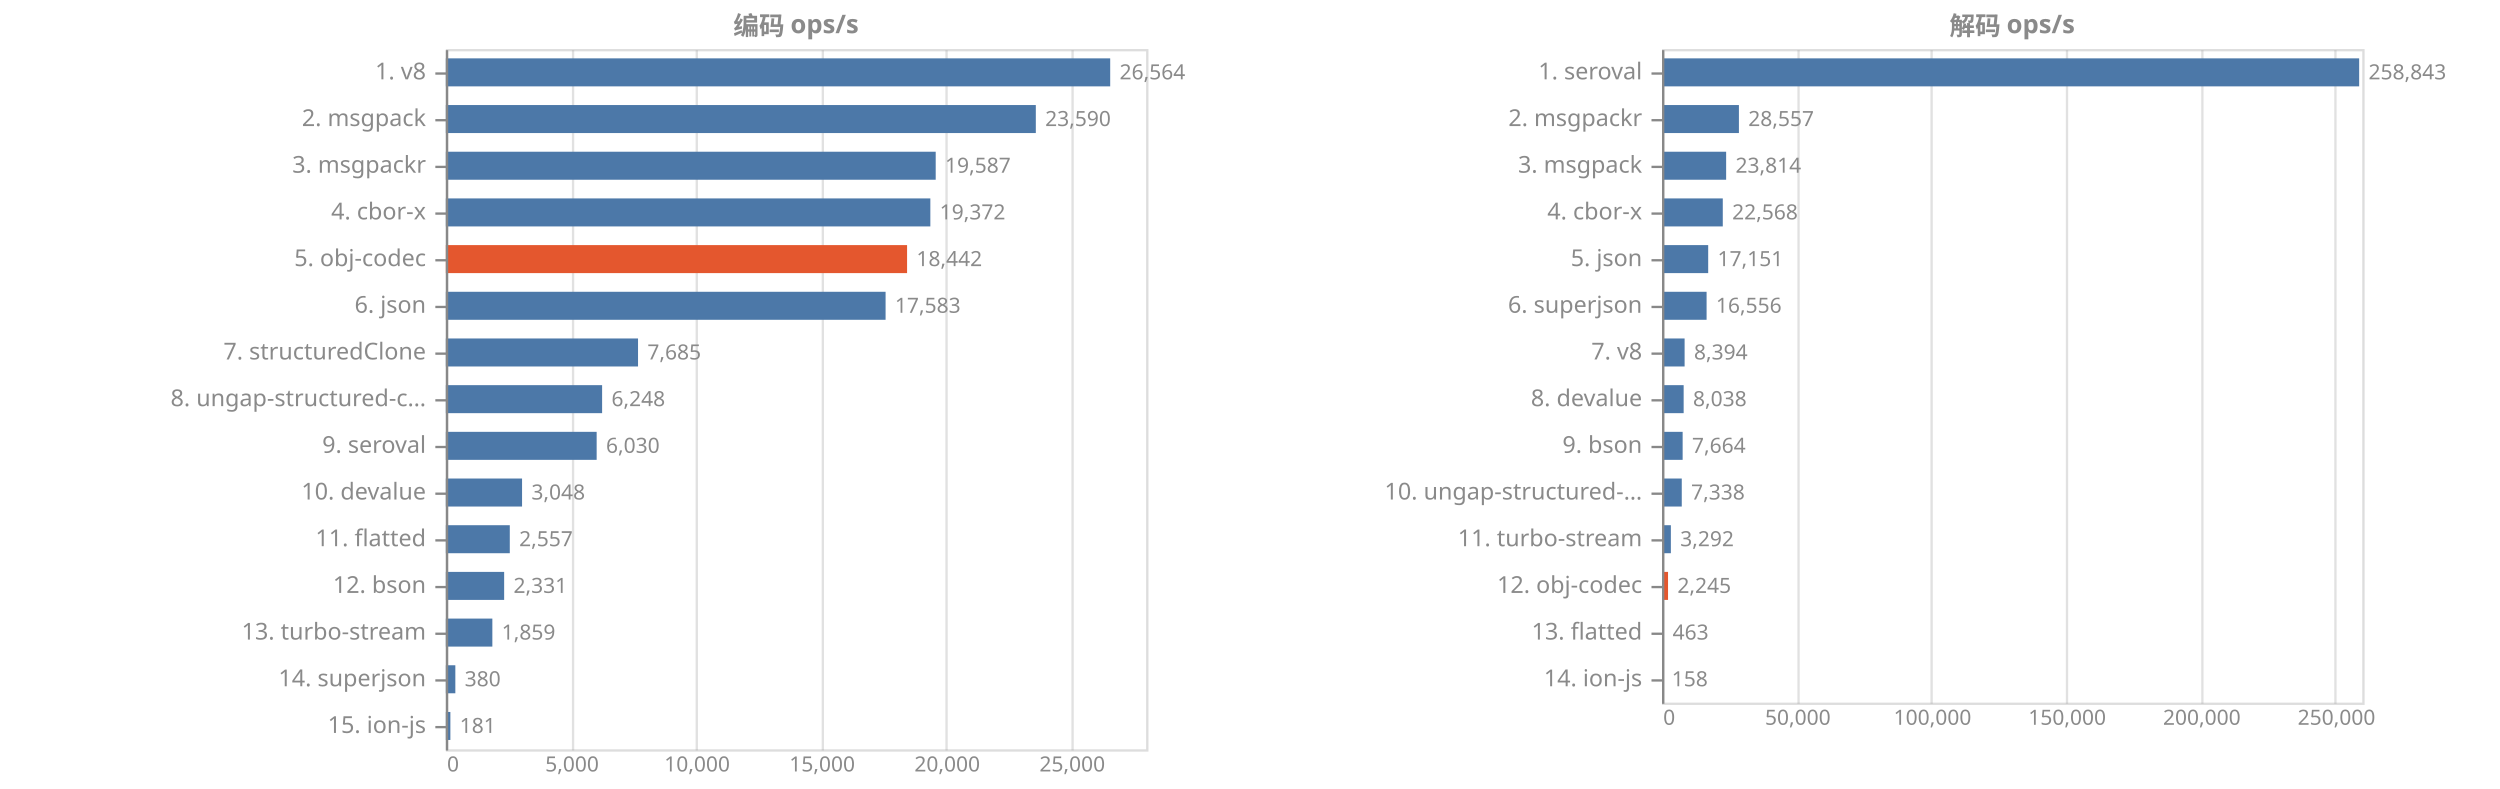
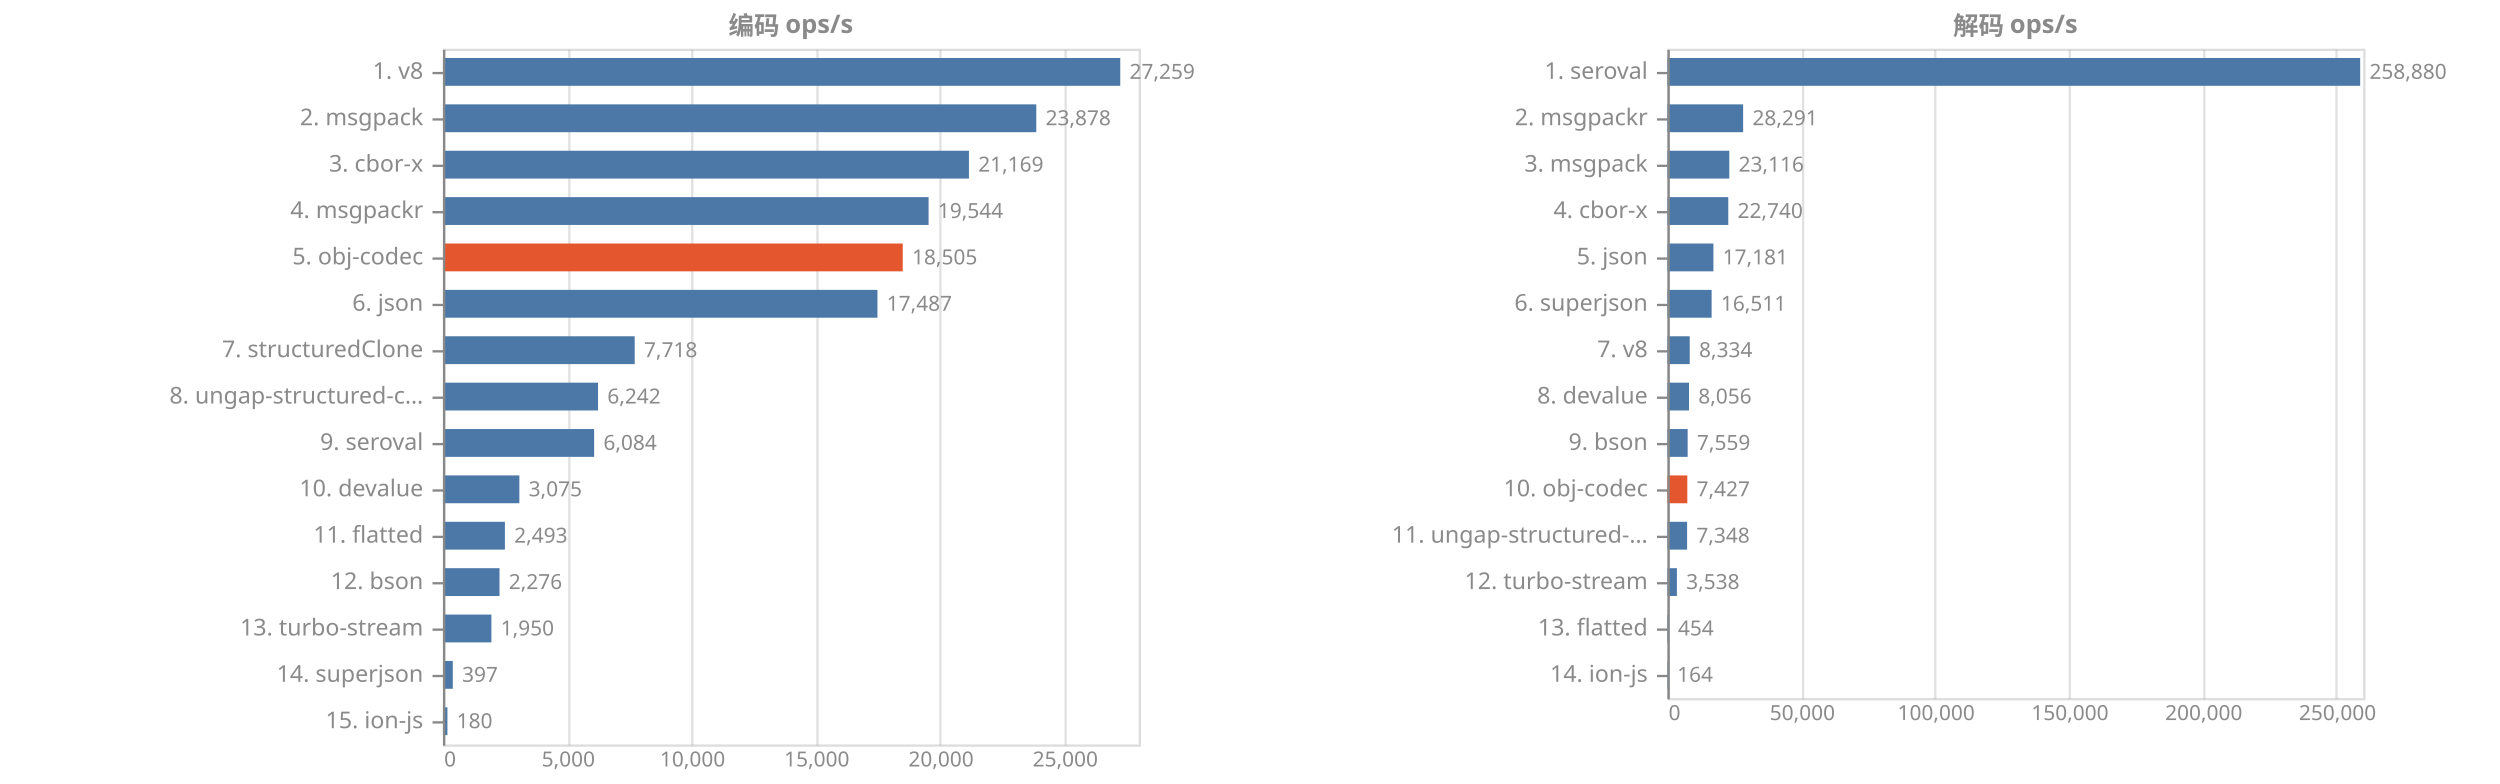
- <svg xmlns="http://www.w3.org/2000/svg" version="1.1" class="marks" width="1071" height="338" viewBox="0 0 1071 338">
+ <svg xmlns="http://www.w3.org/2000/svg" version="1.1" class="marks" width="1078" height="338" viewBox="0 0 1078 338">
  <g fill="none" stroke-miterlimit="4" transform="translate(191,21)">
    <g class="mark-group role-frame root" role="graphics-object" aria-roledescription="group mark container">
      <g transform="translate(0,0)">
        <path class="background" aria-hidden="true" d="M0,0h0v0h0Z" />
        <g>
          <g class="mark-group role-scope concat_0_group" role="graphics-object" aria-roledescription="group mark container">
            <g transform="translate(0,0)">
              <path class="background" aria-hidden="true" d="M0.5,0.5h300v300h-300Z" stroke="#ddd" />
              <g>
                <g class="mark-group role-axis" aria-hidden="true">
                  <g transform="translate(0.5,300.5)">
                    <path class="background" aria-hidden="true" d="M0,0h0v0h0Z" pointer-events="none" />
                    <g>
                      <g class="mark-rule role-axis-grid" pointer-events="none">
                        <line transform="translate(0,0)" x2="0" y2="-300" stroke="#88888840" stroke-width="1" opacity="1" />
                        <line transform="translate(54,0)" x2="0" y2="-300" stroke="#88888840" stroke-width="1" opacity="1" />
                        <line transform="translate(107,0)" x2="0" y2="-300" stroke="#88888840" stroke-width="1" opacity="1" />
                        <line transform="translate(161,0)" x2="0" y2="-300" stroke="#88888840" stroke-width="1" opacity="1" />
                        <line transform="translate(214,0)" x2="0" y2="-300" stroke="#88888840" stroke-width="1" opacity="1" />
                        <line transform="translate(268,0)" x2="0" y2="-300" stroke="#88888840" stroke-width="1" opacity="1" />
                      </g>
                    </g>
                    <path class="foreground" aria-hidden="true" d="" pointer-events="none" display="none" />
                  </g>
                </g>
                <g class="mark-group role-axis" role="graphics-symbol" aria-roledescription="axis" aria-label="X-axis for a linear scale with values from 0 to 28,000">
                  <g transform="translate(0.5,300.5)">
                    <path class="background" aria-hidden="true" d="M0,0h0v0h0Z" pointer-events="none" />
                    <g>
                      <g class="mark-text role-axis-label" pointer-events="none">
                        <text text-anchor="start" transform="translate(0,9)" font-family="sans-serif" font-size="9px" fill="#8a8a8a" opacity="1">0</text>
                        <text text-anchor="middle" transform="translate(53.57143,9)" font-family="sans-serif" font-size="9px" fill="#8a8a8a" opacity="1">5,000</text>
                        <text text-anchor="middle" transform="translate(107.1429,9)" font-family="sans-serif" font-size="9px" fill="#8a8a8a" opacity="1">10,000</text>
                        <text text-anchor="middle" transform="translate(160.7143,9)" font-family="sans-serif" font-size="9px" fill="#8a8a8a" opacity="1">15,000</text>
                        <text text-anchor="middle" transform="translate(214.2857,9)" font-family="sans-serif" font-size="9px" fill="#8a8a8a" opacity="1">20,000</text>
                        <text text-anchor="middle" transform="translate(267.8571,9)" font-family="sans-serif" font-size="9px" fill="#8a8a8a" opacity="1">25,000</text>
                      </g>
                    </g>
                    <path class="foreground" aria-hidden="true" d="" pointer-events="none" display="none" />
                  </g>
                </g>
                <g class="mark-rect role-mark concat_0_layer_0_marks" role="graphics-object" aria-roledescription="rect mark container">
                  <path aria-label="label: 1. v8" role="graphics-symbol" aria-roledescription="rect mark" d="M0,0h0v20h0Z" fill="#e4572e" opacity="0" />
                  <path aria-label="label: 2. msgpack" role="graphics-symbol" aria-roledescription="rect mark" d="M0,20h0v20h0Z" fill="#e4572e" opacity="0" />
-                   <path aria-label="label: 3. msgpackr" role="graphics-symbol" aria-roledescription="rect mark" d="M0,40h0v20h0Z" fill="#e4572e" opacity="0" />
-                   <path aria-label="label: 4. cbor-x" role="graphics-symbol" aria-roledescription="rect mark" d="M0,60h0v20h0Z" fill="#e4572e" opacity="0" />
+                   <path aria-label="label: 3. cbor-x" role="graphics-symbol" aria-roledescription="rect mark" d="M0,40h0v20h0Z" fill="#e4572e" opacity="0" />
+                   <path aria-label="label: 4. msgpackr" role="graphics-symbol" aria-roledescription="rect mark" d="M0,60h0v20h0Z" fill="#e4572e" opacity="0" />
                  <path aria-label="label: 5. obj-codec" role="graphics-symbol" aria-roledescription="rect mark" d="M0,80h0v20h0Z" fill="#e4572e" opacity="0.13" />
                  <path aria-label="label: 6. json" role="graphics-symbol" aria-roledescription="rect mark" d="M0,100h0v20h0Z" fill="#e4572e" opacity="0" />
                  <path aria-label="label: 7. structuredClone" role="graphics-symbol" aria-roledescription="rect mark" d="M0,120h0v20h0Z" fill="#e4572e" opacity="0" />
                  <path aria-label="label: 8. ungap-structured-clone" role="graphics-symbol" aria-roledescription="rect mark" d="M0,140h0v20h0Z" fill="#e4572e" opacity="0" />
                  <path aria-label="label: 9. seroval" role="graphics-symbol" aria-roledescription="rect mark" d="M0,160h0v20h0Z" fill="#e4572e" opacity="0" />
                  <path aria-label="label: 10. devalue" role="graphics-symbol" aria-roledescription="rect mark" d="M0,180h0v20h0Z" fill="#e4572e" opacity="0" />
                  <path aria-label="label: 11. flatted" role="graphics-symbol" aria-roledescription="rect mark" d="M0,200h0v20h0Z" fill="#e4572e" opacity="0" />
                  <path aria-label="label: 12. bson" role="graphics-symbol" aria-roledescription="rect mark" d="M0,220h0v20h0Z" fill="#e4572e" opacity="0" />
                  <path aria-label="label: 13. turbo-stream" role="graphics-symbol" aria-roledescription="rect mark" d="M0,240h0v20h0Z" fill="#e4572e" opacity="0" />
                  <path aria-label="label: 14. superjson" role="graphics-symbol" aria-roledescription="rect mark" d="M0,260h0v20h0Z" fill="#e4572e" opacity="0" />
                  <path aria-label="label: 15. ion-js" role="graphics-symbol" aria-roledescription="rect mark" d="M0,280h0v20h0Z" fill="#e4572e" opacity="0" />
                </g>
                <g class="mark-rect role-mark concat_0_layer_1_marks" role="graphics-object" aria-roledescription="rect mark container">
-                   <path aria-label="value: 26,564; label: 1. v8" role="graphics-symbol" aria-roledescription="bar" d="M0,4h284.609v12h-284.609Z" fill="#4c78a8" />
-                   <path aria-label="value: 23,590; label: 2. msgpack" role="graphics-symbol" aria-roledescription="bar" d="M0,24h252.746v12h-252.746Z" fill="#4c78a8" />
-                   <path aria-label="value: 19,587; label: 3. msgpackr" role="graphics-symbol" aria-roledescription="bar" d="M0,44h209.856v12h-209.856Z" fill="#4c78a8" />
-                   <path aria-label="value: 19,372; label: 4. cbor-x" role="graphics-symbol" aria-roledescription="bar" d="M0,64h207.561v12h-207.561Z" fill="#4c78a8" />
-                   <path aria-label="value: 18,442; label: 5. obj-codec" role="graphics-symbol" aria-roledescription="bar" d="M0,84h197.59v12h-197.59Z" fill="#e4572e" />
-                   <path aria-label="value: 17,583; label: 6. json" role="graphics-symbol" aria-roledescription="bar" d="M0,104h188.385v12h-188.385Z" fill="#4c78a8" />
-                   <path aria-label="value: 7,685; label: 7. structuredClone" role="graphics-symbol" aria-roledescription="bar" d="M0,124h82.334v12h-82.334Z" fill="#4c78a8" />
-                   <path aria-label="value: 6,248; label: 8. ungap-structured-clone" role="graphics-symbol" aria-roledescription="bar" d="M0,144h66.945v12h-66.945Z" fill="#4c78a8" />
-                   <path aria-label="value: 6,030; label: 9. seroval" role="graphics-symbol" aria-roledescription="bar" d="M0,164h64.607v12h-64.607Z" fill="#4c78a8" />
-                   <path aria-label="value: 3,048; label: 10. devalue" role="graphics-symbol" aria-roledescription="bar" d="M0,184h32.652v12h-32.652Z" fill="#4c78a8" />
-                   <path aria-label="value: 2,557; label: 11. flatted" role="graphics-symbol" aria-roledescription="bar" d="M0,204h27.393v12h-27.393Z" fill="#4c78a8" />
-                   <path aria-label="value: 2,331; label: 12. bson" role="graphics-symbol" aria-roledescription="bar" d="M0,224h24.977v12h-24.977Z" fill="#4c78a8" />
-                   <path aria-label="value: 1,859; label: 13. turbo-stream" role="graphics-symbol" aria-roledescription="bar" d="M0,244h19.923v12h-19.923Z" fill="#4c78a8" />
-                   <path aria-label="value: 380; label: 14. superjson" role="graphics-symbol" aria-roledescription="bar" d="M0,264h4.068v12h-4.068Z" fill="#4c78a8" />
-                   <path aria-label="value: 181; label: 15. ion-js" role="graphics-symbol" aria-roledescription="bar" d="M0,284h1.941v12h-1.941Z" fill="#4c78a8" />
+                   <path aria-label="value: 27,259; label: 1. v8" role="graphics-symbol" aria-roledescription="bar" d="M0,4h292.059v12h-292.059Z" fill="#4c78a8" />
+                   <path aria-label="value: 23,878; label: 2. msgpack" role="graphics-symbol" aria-roledescription="bar" d="M0,24h255.84v12h-255.84Z" fill="#4c78a8" />
+                   <path aria-label="value: 21,169; label: 3. cbor-x" role="graphics-symbol" aria-roledescription="bar" d="M0,44h226.812v12h-226.812Z" fill="#4c78a8" />
+                   <path aria-label="value: 19,544; label: 4. msgpackr" role="graphics-symbol" aria-roledescription="bar" d="M0,64h209.402v12h-209.402Z" fill="#4c78a8" />
+                   <path aria-label="value: 18,505; label: 5. obj-codec" role="graphics-symbol" aria-roledescription="bar" d="M0,84h198.266v12h-198.266Z" fill="#e4572e" />
+                   <path aria-label="value: 17,487; label: 6. json" role="graphics-symbol" aria-roledescription="bar" d="M0,104h187.357v12h-187.357Z" fill="#4c78a8" />
+                   <path aria-label="value: 7,718; label: 7. structuredClone" role="graphics-symbol" aria-roledescription="bar" d="M0,124h82.689v12h-82.689Z" fill="#4c78a8" />
+                   <path aria-label="value: 6,242; label: 8. ungap-structured-clone" role="graphics-symbol" aria-roledescription="bar" d="M0,144h66.875v12h-66.875Z" fill="#4c78a8" />
+                   <path aria-label="value: 6,084; label: 9. seroval" role="graphics-symbol" aria-roledescription="bar" d="M0,164h65.191v12h-65.191Z" fill="#4c78a8" />
+                   <path aria-label="value: 3,075; label: 10. devalue" role="graphics-symbol" aria-roledescription="bar" d="M0,184h32.947v12h-32.947Z" fill="#4c78a8" />
+                   <path aria-label="value: 2,493; label: 11. flatted" role="graphics-symbol" aria-roledescription="bar" d="M0,204h26.716v12h-26.716Z" fill="#4c78a8" />
+                   <path aria-label="value: 2,276; label: 12. bson" role="graphics-symbol" aria-roledescription="bar" d="M0,224h24.39v12h-24.39Z" fill="#4c78a8" />
+                   <path aria-label="value: 1,950; label: 13. turbo-stream" role="graphics-symbol" aria-roledescription="bar" d="M0,244h20.898v12h-20.898Z" fill="#4c78a8" />
+                   <path aria-label="value: 397; label: 14. superjson" role="graphics-symbol" aria-roledescription="bar" d="M0,264h4.249v12h-4.249Z" fill="#4c78a8" />
+                   <path aria-label="value: 180; label: 15. ion-js" role="graphics-symbol" aria-roledescription="bar" d="M0,284h1.927v12h-1.927Z" fill="#4c78a8" />
                </g>
                <g class="mark-text role-mark concat_0_layer_2_marks" role="graphics-object" aria-roledescription="text mark container">
-                   <text aria-label="value: 26563.5241942; label: 1. v8" role="graphics-symbol" aria-roledescription="text mark" text-anchor="start" transform="translate(288.6092,13)" font-family="sans-serif" font-size="9px" fill="#8a8a8a">26,564</text>
-                   <text aria-label="value: 23589.5832944; label: 2. msgpack" role="graphics-symbol" aria-roledescription="text mark" text-anchor="start" transform="translate(256.7455,33)" font-family="sans-serif" font-size="9px" fill="#8a8a8a">23,590</text>
-                   <text aria-label="value: 19586.5233328; label: 3. msgpackr" role="graphics-symbol" aria-roledescription="text mark" text-anchor="start" transform="translate(213.8556,53)" font-family="sans-serif" font-size="9px" fill="#8a8a8a">19,587</text>
-                   <text aria-label="value: 19372.4040169; label: 4. cbor-x" role="graphics-symbol" aria-roledescription="text mark" text-anchor="start" transform="translate(211.5615,73)" font-family="sans-serif" font-size="9px" fill="#8a8a8a">19,372</text>
-                   <text aria-label="value: 18441.7547532; label: 5. obj-codec" role="graphics-symbol" aria-roledescription="text mark" text-anchor="start" transform="translate(201.5902,93)" font-family="sans-serif" font-size="9px" fill="#8a8a8a">18,442</text>
-                   <text aria-label="value: 17582.6109737; label: 6. json" role="graphics-symbol" aria-roledescription="text mark" text-anchor="start" transform="translate(192.3851,113)" font-family="sans-serif" font-size="9px" fill="#8a8a8a">17,583</text>
-                   <text aria-label="value: 7684.52653253; label: 7. structuredClone" role="graphics-symbol" aria-roledescription="text mark" text-anchor="start" transform="translate(86.33421,133)" font-family="sans-serif" font-size="9px" fill="#8a8a8a">7,685</text>
-                   <text aria-label="value: 6248.17369341; label: 8. ungap-structured-clone" role="graphics-symbol" aria-roledescription="text mark" text-anchor="start" transform="translate(70.94472,153)" font-family="sans-serif" font-size="9px" fill="#8a8a8a">6,248</text>
-                   <text aria-label="value: 6029.94188436; label: 9. seroval" role="graphics-symbol" aria-roledescription="text mark" text-anchor="start" transform="translate(68.60652,173)" font-family="sans-serif" font-size="9px" fill="#8a8a8a">6,030</text>
-                   <text aria-label="value: 3047.50163596; label: 10. devalue" role="graphics-symbol" aria-roledescription="text mark" text-anchor="start" transform="translate(36.6518,193)" font-family="sans-serif" font-size="9px" fill="#8a8a8a">3,048</text>
-                   <text aria-label="value: 2556.7192179; label: 11. flatted" role="graphics-symbol" aria-roledescription="text mark" text-anchor="start" transform="translate(31.39342,213)" font-family="sans-serif" font-size="9px" fill="#8a8a8a">2,557</text>
-                   <text aria-label="value: 2331.22492366; label: 12. bson" role="graphics-symbol" aria-roledescription="text mark" text-anchor="start" transform="translate(28.97741,233)" font-family="sans-serif" font-size="9px" fill="#8a8a8a">2,331</text>
-                   <text aria-label="value: 1859.49242551; label: 13. turbo-stream" role="graphics-symbol" aria-roledescription="text mark" text-anchor="start" transform="translate(23.92313,253)" font-family="sans-serif" font-size="9px" fill="#8a8a8a">1,859</text>
-                   <text aria-label="value: 379.681110392; label: 14. superjson" role="graphics-symbol" aria-roledescription="text mark" text-anchor="start" transform="translate(8.068012,273)" font-family="sans-serif" font-size="9px" fill="#8a8a8a">380</text>
-                   <text aria-label="value: 181.186125121; label: 15. ion-js" role="graphics-symbol" aria-roledescription="text mark" text-anchor="start" transform="translate(5.94128,293)" font-family="sans-serif" font-size="9px" fill="#8a8a8a">181</text>
+                   <text aria-label="value: 27258.7988683; label: 1. v8" role="graphics-symbol" aria-roledescription="text mark" text-anchor="start" transform="translate(296.0586,13)" font-family="sans-serif" font-size="9px" fill="#8a8a8a">27,259</text>
+                   <text aria-label="value: 23878.4462773; label: 2. msgpack" role="graphics-symbol" aria-roledescription="text mark" text-anchor="start" transform="translate(259.8405,33)" font-family="sans-serif" font-size="9px" fill="#8a8a8a">23,878</text>
+                   <text aria-label="value: 21169.1526643; label: 3. cbor-x" role="graphics-symbol" aria-roledescription="text mark" text-anchor="start" transform="translate(230.8123,53)" font-family="sans-serif" font-size="9px" fill="#8a8a8a">21,169</text>
+                   <text aria-label="value: 19544.2314031; label: 4. msgpackr" role="graphics-symbol" aria-roledescription="text mark" text-anchor="start" transform="translate(213.4025,73)" font-family="sans-serif" font-size="9px" fill="#8a8a8a">19,544</text>
+                   <text aria-label="value: 18504.867126; label: 5. obj-codec" role="graphics-symbol" aria-roledescription="text mark" text-anchor="start" transform="translate(202.2664,93)" font-family="sans-serif" font-size="9px" fill="#8a8a8a">18,505</text>
+                   <text aria-label="value: 17486.682903; label: 6. json" role="graphics-symbol" aria-roledescription="text mark" text-anchor="start" transform="translate(191.3573,113)" font-family="sans-serif" font-size="9px" fill="#8a8a8a">17,487</text>
+                   <text aria-label="value: 7717.68466373; label: 7. structuredClone" role="graphics-symbol" aria-roledescription="text mark" text-anchor="start" transform="translate(86.68948,133)" font-family="sans-serif" font-size="9px" fill="#8a8a8a">7,718</text>
+                   <text aria-label="value: 6241.68116551; label: 8. ungap-structured-clone" role="graphics-symbol" aria-roledescription="text mark" text-anchor="start" transform="translate(70.87516,153)" font-family="sans-serif" font-size="9px" fill="#8a8a8a">6,242</text>
+                   <text aria-label="value: 6084.49289829; label: 9. seroval" role="graphics-symbol" aria-roledescription="text mark" text-anchor="start" transform="translate(69.191,173)" font-family="sans-serif" font-size="9px" fill="#8a8a8a">6,084</text>
+                   <text aria-label="value: 3075.01110103; label: 10. devalue" role="graphics-symbol" aria-roledescription="text mark" text-anchor="start" transform="translate(36.94655,193)" font-family="sans-serif" font-size="9px" fill="#8a8a8a">3,075</text>
+                   <text aria-label="value: 2493.48441334; label: 11. flatted" role="graphics-symbol" aria-roledescription="text mark" text-anchor="start" transform="translate(30.7159,213)" font-family="sans-serif" font-size="9px" fill="#8a8a8a">2,493</text>
+                   <text aria-label="value: 2276.35494567; label: 12. bson" role="graphics-symbol" aria-roledescription="text mark" text-anchor="start" transform="translate(28.38952,233)" font-family="sans-serif" font-size="9px" fill="#8a8a8a">2,276</text>
+                   <text aria-label="value: 1950.43360677; label: 13. turbo-stream" role="graphics-symbol" aria-roledescription="text mark" text-anchor="start" transform="translate(24.8975,253)" font-family="sans-serif" font-size="9px" fill="#8a8a8a">1,950</text>
+                   <text aria-label="value: 396.595984934; label: 14. superjson" role="graphics-symbol" aria-roledescription="text mark" text-anchor="start" transform="translate(8.249243,273)" font-family="sans-serif" font-size="9px" fill="#8a8a8a">397</text>
+                   <text aria-label="value: 179.812502311; label: 15. ion-js" role="graphics-symbol" aria-roledescription="text mark" text-anchor="start" transform="translate(5.926563,293)" font-family="sans-serif" font-size="9px" fill="#8a8a8a">180</text>
                </g>
                <g class="mark-group role-title">
                  <g transform="translate(150,-15)">
                    <path class="background" aria-hidden="true" d="M0,0h0v0h0Z" pointer-events="none" />
                    <g>
                      <g class="mark-text role-title-text" role="graphics-symbol" aria-roledescription="title" aria-label="Title text '编码 ops/s'" pointer-events="none">
                        <text text-anchor="middle" transform="translate(0,9)" font-family="sans-serif" font-size="11px" font-weight="bold" fill="#8a8a8a" opacity="1">编码 ops/s</text>
                      </g>
                    </g>
                    <path class="foreground" aria-hidden="true" d="" pointer-events="none" display="none" />
                  </g>
                </g>
-                 <g class="mark-group role-axis" role="graphics-symbol" aria-roledescription="axis" aria-label="Y-axis for a discrete scale with 15 values: 1. v8, 2. msgpack, 3. msgpackr, 4. cbor-x, 5. obj-codec, ending with 15. ion-js">
+                 <g class="mark-group role-axis" role="graphics-symbol" aria-roledescription="axis" aria-label="Y-axis for a discrete scale with 15 values: 1. v8, 2. msgpack, 3. cbor-x, 4. msgpackr, 5. obj-codec, ending with 15. ion-js">
                  <g transform="translate(0.5,0.5)">
                    <path class="background" aria-hidden="true" d="M0,0h0v0h0Z" pointer-events="none" />
                    <g>
                      <g class="mark-rule role-axis-tick" pointer-events="none">
                        <line transform="translate(0,10)" x2="-5" y2="0" stroke="#888" stroke-width="1" opacity="1" />
                        <line transform="translate(0,30)" x2="-5" y2="0" stroke="#888" stroke-width="1" opacity="1" />
                        <line transform="translate(0,50)" x2="-5" y2="0" stroke="#888" stroke-width="1" opacity="1" />
                        <line transform="translate(0,70)" x2="-5" y2="0" stroke="#888" stroke-width="1" opacity="1" />
                        <line transform="translate(0,90)" x2="-5" y2="0" stroke="#888" stroke-width="1" opacity="1" />
                        <line transform="translate(0,110)" x2="-5" y2="0" stroke="#888" stroke-width="1" opacity="1" />
                        <line transform="translate(0,130)" x2="-5" y2="0" stroke="#888" stroke-width="1" opacity="1" />
                        <line transform="translate(0,150)" x2="-5" y2="0" stroke="#888" stroke-width="1" opacity="1" />
                        <line transform="translate(0,170)" x2="-5" y2="0" stroke="#888" stroke-width="1" opacity="1" />
                        <line transform="translate(0,190)" x2="-5" y2="0" stroke="#888" stroke-width="1" opacity="1" />
                        <line transform="translate(0,210)" x2="-5" y2="0" stroke="#888" stroke-width="1" opacity="1" />
                        <line transform="translate(0,230)" x2="-5" y2="0" stroke="#888" stroke-width="1" opacity="1" />
                        <line transform="translate(0,250)" x2="-5" y2="0" stroke="#888" stroke-width="1" opacity="1" />
                        <line transform="translate(0,270)" x2="-5" y2="0" stroke="#888" stroke-width="1" opacity="1" />
                        <line transform="translate(0,290)" x2="-5" y2="0" stroke="#888" stroke-width="1" opacity="1" />
                      </g>
                      <g class="mark-text role-axis-label" pointer-events="none">
                        <text text-anchor="end" transform="translate(-9,12.5)" font-family="sans-serif" font-size="10px" fill="#8a8a8a" opacity="1">1. v8</text>
                        <text text-anchor="end" transform="translate(-9,32.5)" font-family="sans-serif" font-size="10px" fill="#8a8a8a" opacity="1">2. msgpack</text>
-                         <text text-anchor="end" transform="translate(-9,52.5)" font-family="sans-serif" font-size="10px" fill="#8a8a8a" opacity="1">3. msgpackr</text>
-                         <text text-anchor="end" transform="translate(-9,72.5)" font-family="sans-serif" font-size="10px" fill="#8a8a8a" opacity="1">4. cbor-x</text>
+                         <text text-anchor="end" transform="translate(-9,52.5)" font-family="sans-serif" font-size="10px" fill="#8a8a8a" opacity="1">3. cbor-x</text>
+                         <text text-anchor="end" transform="translate(-9,72.5)" font-family="sans-serif" font-size="10px" fill="#8a8a8a" opacity="1">4. msgpackr</text>
                        <text text-anchor="end" transform="translate(-9,92.5)" font-family="sans-serif" font-size="10px" fill="#8a8a8a" opacity="1">5. obj-codec</text>
                        <text text-anchor="end" transform="translate(-9,112.5)" font-family="sans-serif" font-size="10px" fill="#8a8a8a" opacity="1">6. json</text>
                        <text text-anchor="end" transform="translate(-9,132.5)" font-family="sans-serif" font-size="10px" fill="#8a8a8a" opacity="1">7. structuredClone</text>
                        <text text-anchor="end" transform="translate(-9,152.5)" font-family="sans-serif" font-size="10px" fill="#8a8a8a" opacity="1">8. ungap-structured-c…</text>
                        <text text-anchor="end" transform="translate(-9,172.5)" font-family="sans-serif" font-size="10px" fill="#8a8a8a" opacity="1">9. seroval</text>
                        <text text-anchor="end" transform="translate(-9,192.5)" font-family="sans-serif" font-size="10px" fill="#8a8a8a" opacity="1">10. devalue</text>
                        <text text-anchor="end" transform="translate(-9,212.5)" font-family="sans-serif" font-size="10px" fill="#8a8a8a" opacity="1">11. flatted</text>
                        <text text-anchor="end" transform="translate(-9,232.5)" font-family="sans-serif" font-size="10px" fill="#8a8a8a" opacity="1">12. bson</text>
                        <text text-anchor="end" transform="translate(-9,252.5)" font-family="sans-serif" font-size="10px" fill="#8a8a8a" opacity="1">13. turbo-stream</text>
                        <text text-anchor="end" transform="translate(-9,272.5)" font-family="sans-serif" font-size="10px" fill="#8a8a8a" opacity="1">14. superjson</text>
                        <text text-anchor="end" transform="translate(-9,292.5)" font-family="sans-serif" font-size="10px" fill="#8a8a8a" opacity="1">15. ion-js</text>
                      </g>
                      <g class="mark-rule role-axis-domain" pointer-events="none">
                        <line transform="translate(0,0)" x2="0" y2="300" stroke="#888" stroke-width="1" opacity="1" />
                      </g>
                    </g>
                    <path class="foreground" aria-hidden="true" d="" pointer-events="none" display="none" />
                  </g>
                </g>
              </g>
              <path class="foreground" aria-hidden="true" d="" display="none" />
            </g>
          </g>
          <g class="mark-group role-scope concat_1_group" role="graphics-object" aria-roledescription="group mark container">
-             <g transform="translate(521,0)">
+             <g transform="translate(528,0)">
              <path class="background" aria-hidden="true" d="M0.5,0.5h300v280h-300Z" stroke="#ddd" />
              <g>
                <g class="mark-group role-axis" aria-hidden="true">
                  <g transform="translate(0.5,280.5)">
                    <path class="background" aria-hidden="true" d="M0,0h0v0h0Z" pointer-events="none" />
                    <g>
                      <g class="mark-rule role-axis-grid" pointer-events="none">
                        <line transform="translate(0,0)" x2="0" y2="-280" stroke="#88888840" stroke-width="1" opacity="1" />
                        <line transform="translate(58,0)" x2="0" y2="-280" stroke="#88888840" stroke-width="1" opacity="1" />
                        <line transform="translate(115,0)" x2="0" y2="-280" stroke="#88888840" stroke-width="1" opacity="1" />
                        <line transform="translate(173,0)" x2="0" y2="-280" stroke="#88888840" stroke-width="1" opacity="1" />
                        <line transform="translate(231,0)" x2="0" y2="-280" stroke="#88888840" stroke-width="1" opacity="1" />
                        <line transform="translate(288,0)" x2="0" y2="-280" stroke="#88888840" stroke-width="1" opacity="1" />
                      </g>
                    </g>
                    <path class="foreground" aria-hidden="true" d="" pointer-events="none" display="none" />
                  </g>
                </g>
                <g class="mark-group role-axis" role="graphics-symbol" aria-roledescription="axis" aria-label="X-axis for a linear scale with values from 0 to 260,000">
                  <g transform="translate(0.5,280.5)">
                    <path class="background" aria-hidden="true" d="M0,0h0v0h0Z" pointer-events="none" />
                    <g>
                      <g class="mark-text role-axis-label" pointer-events="none">
                        <text text-anchor="start" transform="translate(0,9)" font-family="sans-serif" font-size="9px" fill="#8a8a8a" opacity="1">0</text>
                        <text text-anchor="middle" transform="translate(57.69231,9)" font-family="sans-serif" font-size="9px" fill="#8a8a8a" opacity="1">50,000</text>
                        <text text-anchor="middle" transform="translate(115.3846,9)" font-family="sans-serif" font-size="9px" fill="#8a8a8a" opacity="1">100,000</text>
                        <text text-anchor="middle" transform="translate(173.0769,9)" font-family="sans-serif" font-size="9px" fill="#8a8a8a" opacity="1">150,000</text>
                        <text text-anchor="middle" transform="translate(230.7692,9)" font-family="sans-serif" font-size="9px" fill="#8a8a8a" opacity="1">200,000</text>
                        <text text-anchor="middle" transform="translate(288.4615,9)" font-family="sans-serif" font-size="9px" fill="#8a8a8a" opacity="1">250,000</text>
                      </g>
                    </g>
                    <path class="foreground" aria-hidden="true" d="" pointer-events="none" display="none" />
                  </g>
                </g>
                <g class="mark-rect role-mark concat_1_layer_0_marks" role="graphics-object" aria-roledescription="rect mark container">
                  <path aria-label="label: 1. seroval" role="graphics-symbol" aria-roledescription="rect mark" d="M0,0h0v20h0Z" fill="#e4572e" opacity="0" />
                  <path aria-label="label: 2. msgpackr" role="graphics-symbol" aria-roledescription="rect mark" d="M0,20h0v20h0Z" fill="#e4572e" opacity="0" />
                  <path aria-label="label: 3. msgpack" role="graphics-symbol" aria-roledescription="rect mark" d="M0,40h0v20h0Z" fill="#e4572e" opacity="0" />
                  <path aria-label="label: 4. cbor-x" role="graphics-symbol" aria-roledescription="rect mark" d="M0,60h0v20h0Z" fill="#e4572e" opacity="0" />
                  <path aria-label="label: 5. json" role="graphics-symbol" aria-roledescription="rect mark" d="M0,80h0v20h0Z" fill="#e4572e" opacity="0" />
                  <path aria-label="label: 6. superjson" role="graphics-symbol" aria-roledescription="rect mark" d="M0,100h0v20h0Z" fill="#e4572e" opacity="0" />
                  <path aria-label="label: 7. v8" role="graphics-symbol" aria-roledescription="rect mark" d="M0,120h0v20h0Z" fill="#e4572e" opacity="0" />
                  <path aria-label="label: 8. devalue" role="graphics-symbol" aria-roledescription="rect mark" d="M0,140h0v20h0Z" fill="#e4572e" opacity="0" />
                  <path aria-label="label: 9. bson" role="graphics-symbol" aria-roledescription="rect mark" d="M0,160h0v20h0Z" fill="#e4572e" opacity="0" />
-                   <path aria-label="label: 10. ungap-structured-clone" role="graphics-symbol" aria-roledescription="rect mark" d="M0,180h0v20h0Z" fill="#e4572e" opacity="0" />
-                   <path aria-label="label: 11. turbo-stream" role="graphics-symbol" aria-roledescription="rect mark" d="M0,200h0v20h0Z" fill="#e4572e" opacity="0" />
-                   <path aria-label="label: 12. obj-codec" role="graphics-symbol" aria-roledescription="rect mark" d="M0,220h0v20h0Z" fill="#e4572e" opacity="0.13" />
+                   <path aria-label="label: 10. obj-codec" role="graphics-symbol" aria-roledescription="rect mark" d="M0,180h0v20h0Z" fill="#e4572e" opacity="0.13" />
+                   <path aria-label="label: 11. ungap-structured-clone" role="graphics-symbol" aria-roledescription="rect mark" d="M0,200h0v20h0Z" fill="#e4572e" opacity="0" />
+                   <path aria-label="label: 12. turbo-stream" role="graphics-symbol" aria-roledescription="rect mark" d="M0,220h0v20h0Z" fill="#e4572e" opacity="0" />
                  <path aria-label="label: 13. flatted" role="graphics-symbol" aria-roledescription="rect mark" d="M0,240h0v20h0Z" fill="#e4572e" opacity="0" />
                  <path aria-label="label: 14. ion-js" role="graphics-symbol" aria-roledescription="rect mark" d="M0,260h0v20h0Z" fill="#e4572e" opacity="0" />
                </g>
                <g class="mark-rect role-mark concat_1_layer_1_marks" role="graphics-object" aria-roledescription="rect mark container">
-                   <path aria-label="value: 258,843; label: 1. seroval" role="graphics-symbol" aria-roledescription="bar" d="M0,4h298.665v12h-298.665Z" fill="#4c78a8" />
-                   <path aria-label="value: 28,557; label: 2. msgpackr" role="graphics-symbol" aria-roledescription="bar" d="M0,24h32.95v12h-32.95Z" fill="#4c78a8" />
-                   <path aria-label="value: 23,814; label: 3. msgpack" role="graphics-symbol" aria-roledescription="bar" d="M0,44h27.478v12h-27.478Z" fill="#4c78a8" />
-                   <path aria-label="value: 22,568; label: 4. cbor-x" role="graphics-symbol" aria-roledescription="bar" d="M0,64h26.039v12h-26.039Z" fill="#4c78a8" />
-                   <path aria-label="value: 17,151; label: 5. json" role="graphics-symbol" aria-roledescription="bar" d="M0,84h19.79v12h-19.79Z" fill="#4c78a8" />
-                   <path aria-label="value: 16,556; label: 6. superjson" role="graphics-symbol" aria-roledescription="bar" d="M0,104h19.103v12h-19.103Z" fill="#4c78a8" />
-                   <path aria-label="value: 8,394; label: 7. v8" role="graphics-symbol" aria-roledescription="bar" d="M0,124h9.685v12h-9.685Z" fill="#4c78a8" />
-                   <path aria-label="value: 8,038; label: 8. devalue" role="graphics-symbol" aria-roledescription="bar" d="M0,144h9.275v12h-9.275Z" fill="#4c78a8" />
-                   <path aria-label="value: 7,664; label: 9. bson" role="graphics-symbol" aria-roledescription="bar" d="M0,164h8.843v12h-8.843Z" fill="#4c78a8" />
-                   <path aria-label="value: 7,338; label: 10. ungap-structured-clone" role="graphics-symbol" aria-roledescription="bar" d="M0,184h8.467v12h-8.467Z" fill="#4c78a8" />
-                   <path aria-label="value: 3,292; label: 11. turbo-stream" role="graphics-symbol" aria-roledescription="bar" d="M0,204h3.799v12h-3.799Z" fill="#4c78a8" />
-                   <path aria-label="value: 2,245; label: 12. obj-codec" role="graphics-symbol" aria-roledescription="bar" d="M0,224h2.59v12h-2.59Z" fill="#e4572e" />
-                   <path aria-label="value: 463; label: 13. flatted" role="graphics-symbol" aria-roledescription="bar" d="M0,244h0.534v12h-0.534Z" fill="#4c78a8" />
-                   <path aria-label="value: 158; label: 14. ion-js" role="graphics-symbol" aria-roledescription="bar" d="M0,264h0.183v12h-0.183Z" fill="#4c78a8" />
+                   <path aria-label="value: 258,880; label: 1. seroval" role="graphics-symbol" aria-roledescription="bar" d="M0,4h298.708v12h-298.708Z" fill="#4c78a8" />
+                   <path aria-label="value: 28,291; label: 2. msgpackr" role="graphics-symbol" aria-roledescription="bar" d="M0,24h32.643v12h-32.643Z" fill="#4c78a8" />
+                   <path aria-label="value: 23,116; label: 3. msgpack" role="graphics-symbol" aria-roledescription="bar" d="M0,44h26.672v12h-26.672Z" fill="#4c78a8" />
+                   <path aria-label="value: 22,740; label: 4. cbor-x" role="graphics-symbol" aria-roledescription="bar" d="M0,64h26.238v12h-26.238Z" fill="#4c78a8" />
+                   <path aria-label="value: 17,181; label: 5. json" role="graphics-symbol" aria-roledescription="bar" d="M0,84h19.825v12h-19.825Z" fill="#4c78a8" />
+                   <path aria-label="value: 16,511; label: 6. superjson" role="graphics-symbol" aria-roledescription="bar" d="M0,104h19.051v12h-19.051Z" fill="#4c78a8" />
+                   <path aria-label="value: 8,334; label: 7. v8" role="graphics-symbol" aria-roledescription="bar" d="M0,124h9.617v12h-9.617Z" fill="#4c78a8" />
+                   <path aria-label="value: 8,056; label: 8. devalue" role="graphics-symbol" aria-roledescription="bar" d="M0,144h9.296v12h-9.296Z" fill="#4c78a8" />
+                   <path aria-label="value: 7,559; label: 9. bson" role="graphics-symbol" aria-roledescription="bar" d="M0,164h8.721v12h-8.721Z" fill="#4c78a8" />
+                   <path aria-label="value: 7,427; label: 10. obj-codec" role="graphics-symbol" aria-roledescription="bar" d="M0,184h8.57v12h-8.57Z" fill="#e4572e" />
+                   <path aria-label="value: 7,348; label: 11. ungap-structured-clone" role="graphics-symbol" aria-roledescription="bar" d="M0,204h8.478v12h-8.478Z" fill="#4c78a8" />
+                   <path aria-label="value: 3,538; label: 12. turbo-stream" role="graphics-symbol" aria-roledescription="bar" d="M0,224h4.083v12h-4.083Z" fill="#4c78a8" />
+                   <path aria-label="value: 454; label: 13. flatted" role="graphics-symbol" aria-roledescription="bar" d="M0,244h0.524v12h-0.524Z" fill="#4c78a8" />
+                   <path aria-label="value: 164; label: 14. ion-js" role="graphics-symbol" aria-roledescription="bar" d="M0,264h0.189v12h-0.189Z" fill="#4c78a8" />
                </g>
                <g class="mark-text role-mark concat_1_layer_2_marks" role="graphics-object" aria-roledescription="text mark container">
-                   <text aria-label="value: 258843.275239; label: 1. seroval" role="graphics-symbol" aria-roledescription="text mark" text-anchor="start" transform="translate(302.6653,13)" font-family="sans-serif" font-size="9px" fill="#8a8a8a">258,843</text>
-                   <text aria-label="value: 28557.0983703; label: 2. msgpackr" role="graphics-symbol" aria-roledescription="text mark" text-anchor="start" transform="translate(36.9505,33)" font-family="sans-serif" font-size="9px" fill="#8a8a8a">28,557</text>
-                   <text aria-label="value: 23813.8567529; label: 3. msgpack" role="graphics-symbol" aria-roledescription="text mark" text-anchor="start" transform="translate(31.47753,53)" font-family="sans-serif" font-size="9px" fill="#8a8a8a">23,814</text>
-                   <text aria-label="value: 22567.5306856; label: 4. cbor-x" role="graphics-symbol" aria-roledescription="text mark" text-anchor="start" transform="translate(30.03946,73)" font-family="sans-serif" font-size="9px" fill="#8a8a8a">22,568</text>
-                   <text aria-label="value: 17151.2445906; label: 5. json" role="graphics-symbol" aria-roledescription="text mark" text-anchor="start" transform="translate(23.7899,93)" font-family="sans-serif" font-size="9px" fill="#8a8a8a">17,151</text>
-                   <text aria-label="value: 16555.8194753; label: 6. superjson" role="graphics-symbol" aria-roledescription="text mark" text-anchor="start" transform="translate(23.10287,113)" font-family="sans-serif" font-size="9px" fill="#8a8a8a">16,556</text>
-                   <text aria-label="value: 8394.08994162; label: 7. v8" role="graphics-symbol" aria-roledescription="text mark" text-anchor="start" transform="translate(13.68549,133)" font-family="sans-serif" font-size="9px" fill="#8a8a8a">8,394</text>
-                   <text aria-label="value: 8038.18754947; label: 8. devalue" role="graphics-symbol" aria-roledescription="text mark" text-anchor="start" transform="translate(13.27483,153)" font-family="sans-serif" font-size="9px" fill="#8a8a8a">8,038</text>
-                   <text aria-label="value: 7663.78406522; label: 9. bson" role="graphics-symbol" aria-roledescription="text mark" text-anchor="start" transform="translate(12.84283,173)" font-family="sans-serif" font-size="9px" fill="#8a8a8a">7,664</text>
-                   <text aria-label="value: 7337.77691775; label: 10. ungap-structured-clone" role="graphics-symbol" aria-roledescription="text mark" text-anchor="start" transform="translate(12.46667,193)" font-family="sans-serif" font-size="9px" fill="#8a8a8a">7,338</text>
-                   <text aria-label="value: 3292.38360634; label: 11. turbo-stream" role="graphics-symbol" aria-roledescription="text mark" text-anchor="start" transform="translate(7.798904,213)" font-family="sans-serif" font-size="9px" fill="#8a8a8a">3,292</text>
-                   <text aria-label="value: 2244.8692156; label: 12. obj-codec" role="graphics-symbol" aria-roledescription="text mark" text-anchor="start" transform="translate(6.590234,233)" font-family="sans-serif" font-size="9px" fill="#8a8a8a">2,245</text>
-                   <text aria-label="value: 462.672463155; label: 13. flatted" role="graphics-symbol" aria-roledescription="text mark" text-anchor="start" transform="translate(4.533853,253)" font-family="sans-serif" font-size="9px" fill="#8a8a8a">463</text>
-                   <text aria-label="value: 158.446391303; label: 14. ion-js" role="graphics-symbol" aria-roledescription="text mark" text-anchor="start" transform="translate(4.182823,273)" font-family="sans-serif" font-size="9px" fill="#8a8a8a">158</text>
+                   <text aria-label="value: 258880.167538; label: 1. seroval" role="graphics-symbol" aria-roledescription="text mark" text-anchor="start" transform="translate(302.7079,13)" font-family="sans-serif" font-size="9px" fill="#8a8a8a">258,880</text>
+                   <text aria-label="value: 28290.5703077; label: 2. msgpackr" role="graphics-symbol" aria-roledescription="text mark" text-anchor="start" transform="translate(36.64297,33)" font-family="sans-serif" font-size="9px" fill="#8a8a8a">28,291</text>
+                   <text aria-label="value: 23116.0030581; label: 3. msgpack" role="graphics-symbol" aria-roledescription="text mark" text-anchor="start" transform="translate(30.67231,53)" font-family="sans-serif" font-size="9px" fill="#8a8a8a">23,116</text>
+                   <text aria-label="value: 22739.956885; label: 4. cbor-x" role="graphics-symbol" aria-roledescription="text mark" text-anchor="start" transform="translate(30.23841,73)" font-family="sans-serif" font-size="9px" fill="#8a8a8a">22,740</text>
+                   <text aria-label="value: 17181.488891; label: 5. json" role="graphics-symbol" aria-roledescription="text mark" text-anchor="start" transform="translate(23.82479,93)" font-family="sans-serif" font-size="9px" fill="#8a8a8a">17,181</text>
+                   <text aria-label="value: 16510.820533; label: 6. superjson" role="graphics-symbol" aria-roledescription="text mark" text-anchor="start" transform="translate(23.05095,113)" font-family="sans-serif" font-size="9px" fill="#8a8a8a">16,511</text>
+                   <text aria-label="value: 8334.30656892; label: 7. v8" role="graphics-symbol" aria-roledescription="text mark" text-anchor="start" transform="translate(13.61651,133)" font-family="sans-serif" font-size="9px" fill="#8a8a8a">8,334</text>
+                   <text aria-label="value: 8056.34006916; label: 8. devalue" role="graphics-symbol" aria-roledescription="text mark" text-anchor="start" transform="translate(13.29578,153)" font-family="sans-serif" font-size="9px" fill="#8a8a8a">8,056</text>
+                   <text aria-label="value: 7558.61069712; label: 9. bson" role="graphics-symbol" aria-roledescription="text mark" text-anchor="start" transform="translate(12.72147,173)" font-family="sans-serif" font-size="9px" fill="#8a8a8a">7,559</text>
+                   <text aria-label="value: 7427.11091541; label: 10. obj-codec" role="graphics-symbol" aria-roledescription="text mark" text-anchor="start" transform="translate(12.56974,193)" font-family="sans-serif" font-size="9px" fill="#8a8a8a">7,427</text>
+                   <text aria-label="value: 7347.88043529; label: 11. ungap-structured-clone" role="graphics-symbol" aria-roledescription="text mark" text-anchor="start" transform="translate(12.47832,213)" font-family="sans-serif" font-size="9px" fill="#8a8a8a">7,348</text>
+                   <text aria-label="value: 3538.46648524; label: 12. turbo-stream" role="graphics-symbol" aria-roledescription="text mark" text-anchor="start" transform="translate(8.082846,233)" font-family="sans-serif" font-size="9px" fill="#8a8a8a">3,538</text>
+                   <text aria-label="value: 454.125252884; label: 13. flatted" role="graphics-symbol" aria-roledescription="text mark" text-anchor="start" transform="translate(4.523991,253)" font-family="sans-serif" font-size="9px" fill="#8a8a8a">454</text>
+                   <text aria-label="value: 163.676423495; label: 14. ion-js" role="graphics-symbol" aria-roledescription="text mark" text-anchor="start" transform="translate(4.188857,273)" font-family="sans-serif" font-size="9px" fill="#8a8a8a">164</text>
                </g>
                <g class="mark-group role-title">
                  <g transform="translate(150,-15)">
                    <path class="background" aria-hidden="true" d="M0,0h0v0h0Z" pointer-events="none" />
                    <g>
                      <g class="mark-text role-title-text" role="graphics-symbol" aria-roledescription="title" aria-label="Title text '解码 ops/s'" pointer-events="none">
                        <text text-anchor="middle" transform="translate(0,9)" font-family="sans-serif" font-size="11px" font-weight="bold" fill="#8a8a8a" opacity="1">解码 ops/s</text>
                      </g>
                    </g>
                    <path class="foreground" aria-hidden="true" d="" pointer-events="none" display="none" />
                  </g>
                </g>
                <g class="mark-group role-axis" role="graphics-symbol" aria-roledescription="axis" aria-label="Y-axis for a discrete scale with 14 values: 1. seroval, 2. msgpackr, 3. msgpack, 4. cbor-x, 5. json, ending with 14. ion-js">
                  <g transform="translate(0.5,0.5)">
                    <path class="background" aria-hidden="true" d="M0,0h0v0h0Z" pointer-events="none" />
                    <g>
                      <g class="mark-rule role-axis-tick" pointer-events="none">
                        <line transform="translate(0,10)" x2="-5" y2="0" stroke="#888" stroke-width="1" opacity="1" />
                        <line transform="translate(0,30)" x2="-5" y2="0" stroke="#888" stroke-width="1" opacity="1" />
                        <line transform="translate(0,50)" x2="-5" y2="0" stroke="#888" stroke-width="1" opacity="1" />
                        <line transform="translate(0,70)" x2="-5" y2="0" stroke="#888" stroke-width="1" opacity="1" />
                        <line transform="translate(0,90)" x2="-5" y2="0" stroke="#888" stroke-width="1" opacity="1" />
                        <line transform="translate(0,110)" x2="-5" y2="0" stroke="#888" stroke-width="1" opacity="1" />
                        <line transform="translate(0,130)" x2="-5" y2="0" stroke="#888" stroke-width="1" opacity="1" />
                        <line transform="translate(0,150)" x2="-5" y2="0" stroke="#888" stroke-width="1" opacity="1" />
                        <line transform="translate(0,170)" x2="-5" y2="0" stroke="#888" stroke-width="1" opacity="1" />
                        <line transform="translate(0,190)" x2="-5" y2="0" stroke="#888" stroke-width="1" opacity="1" />
                        <line transform="translate(0,210)" x2="-5" y2="0" stroke="#888" stroke-width="1" opacity="1" />
                        <line transform="translate(0,230)" x2="-5" y2="0" stroke="#888" stroke-width="1" opacity="1" />
                        <line transform="translate(0,250)" x2="-5" y2="0" stroke="#888" stroke-width="1" opacity="1" />
                        <line transform="translate(0,270)" x2="-5" y2="0" stroke="#888" stroke-width="1" opacity="1" />
                      </g>
                      <g class="mark-text role-axis-label" pointer-events="none">
                        <text text-anchor="end" transform="translate(-9,12.5)" font-family="sans-serif" font-size="10px" fill="#8a8a8a" opacity="1">1. seroval</text>
                        <text text-anchor="end" transform="translate(-9,32.5)" font-family="sans-serif" font-size="10px" fill="#8a8a8a" opacity="1">2. msgpackr</text>
                        <text text-anchor="end" transform="translate(-9,52.5)" font-family="sans-serif" font-size="10px" fill="#8a8a8a" opacity="1">3. msgpack</text>
                        <text text-anchor="end" transform="translate(-9,72.5)" font-family="sans-serif" font-size="10px" fill="#8a8a8a" opacity="1">4. cbor-x</text>
                        <text text-anchor="end" transform="translate(-9,92.5)" font-family="sans-serif" font-size="10px" fill="#8a8a8a" opacity="1">5. json</text>
                        <text text-anchor="end" transform="translate(-9,112.5)" font-family="sans-serif" font-size="10px" fill="#8a8a8a" opacity="1">6. superjson</text>
                        <text text-anchor="end" transform="translate(-9,132.5)" font-family="sans-serif" font-size="10px" fill="#8a8a8a" opacity="1">7. v8</text>
                        <text text-anchor="end" transform="translate(-9,152.5)" font-family="sans-serif" font-size="10px" fill="#8a8a8a" opacity="1">8. devalue</text>
                        <text text-anchor="end" transform="translate(-9,172.5)" font-family="sans-serif" font-size="10px" fill="#8a8a8a" opacity="1">9. bson</text>
-                         <text text-anchor="end" transform="translate(-9,192.5)" font-family="sans-serif" font-size="10px" fill="#8a8a8a" opacity="1">10. ungap-structured-…</text>
-                         <text text-anchor="end" transform="translate(-9,212.5)" font-family="sans-serif" font-size="10px" fill="#8a8a8a" opacity="1">11. turbo-stream</text>
-                         <text text-anchor="end" transform="translate(-9,232.5)" font-family="sans-serif" font-size="10px" fill="#8a8a8a" opacity="1">12. obj-codec</text>
+                         <text text-anchor="end" transform="translate(-9,192.5)" font-family="sans-serif" font-size="10px" fill="#8a8a8a" opacity="1">10. obj-codec</text>
+                         <text text-anchor="end" transform="translate(-9,212.5)" font-family="sans-serif" font-size="10px" fill="#8a8a8a" opacity="1">11. ungap-structured-…</text>
+                         <text text-anchor="end" transform="translate(-9,232.5)" font-family="sans-serif" font-size="10px" fill="#8a8a8a" opacity="1">12. turbo-stream</text>
                        <text text-anchor="end" transform="translate(-9,252.5)" font-family="sans-serif" font-size="10px" fill="#8a8a8a" opacity="1">13. flatted</text>
                        <text text-anchor="end" transform="translate(-9,272.5)" font-family="sans-serif" font-size="10px" fill="#8a8a8a" opacity="1">14. ion-js</text>
                      </g>
                      <g class="mark-rule role-axis-domain" pointer-events="none">
                        <line transform="translate(0,0)" x2="0" y2="280" stroke="#888" stroke-width="1" opacity="1" />
                      </g>
                    </g>
                    <path class="foreground" aria-hidden="true" d="" pointer-events="none" display="none" />
                  </g>
                </g>
              </g>
              <path class="foreground" aria-hidden="true" d="" display="none" />
            </g>
          </g>
        </g>
        <path class="foreground" aria-hidden="true" d="" display="none" />
      </g>
    </g>
  </g>
</svg>
